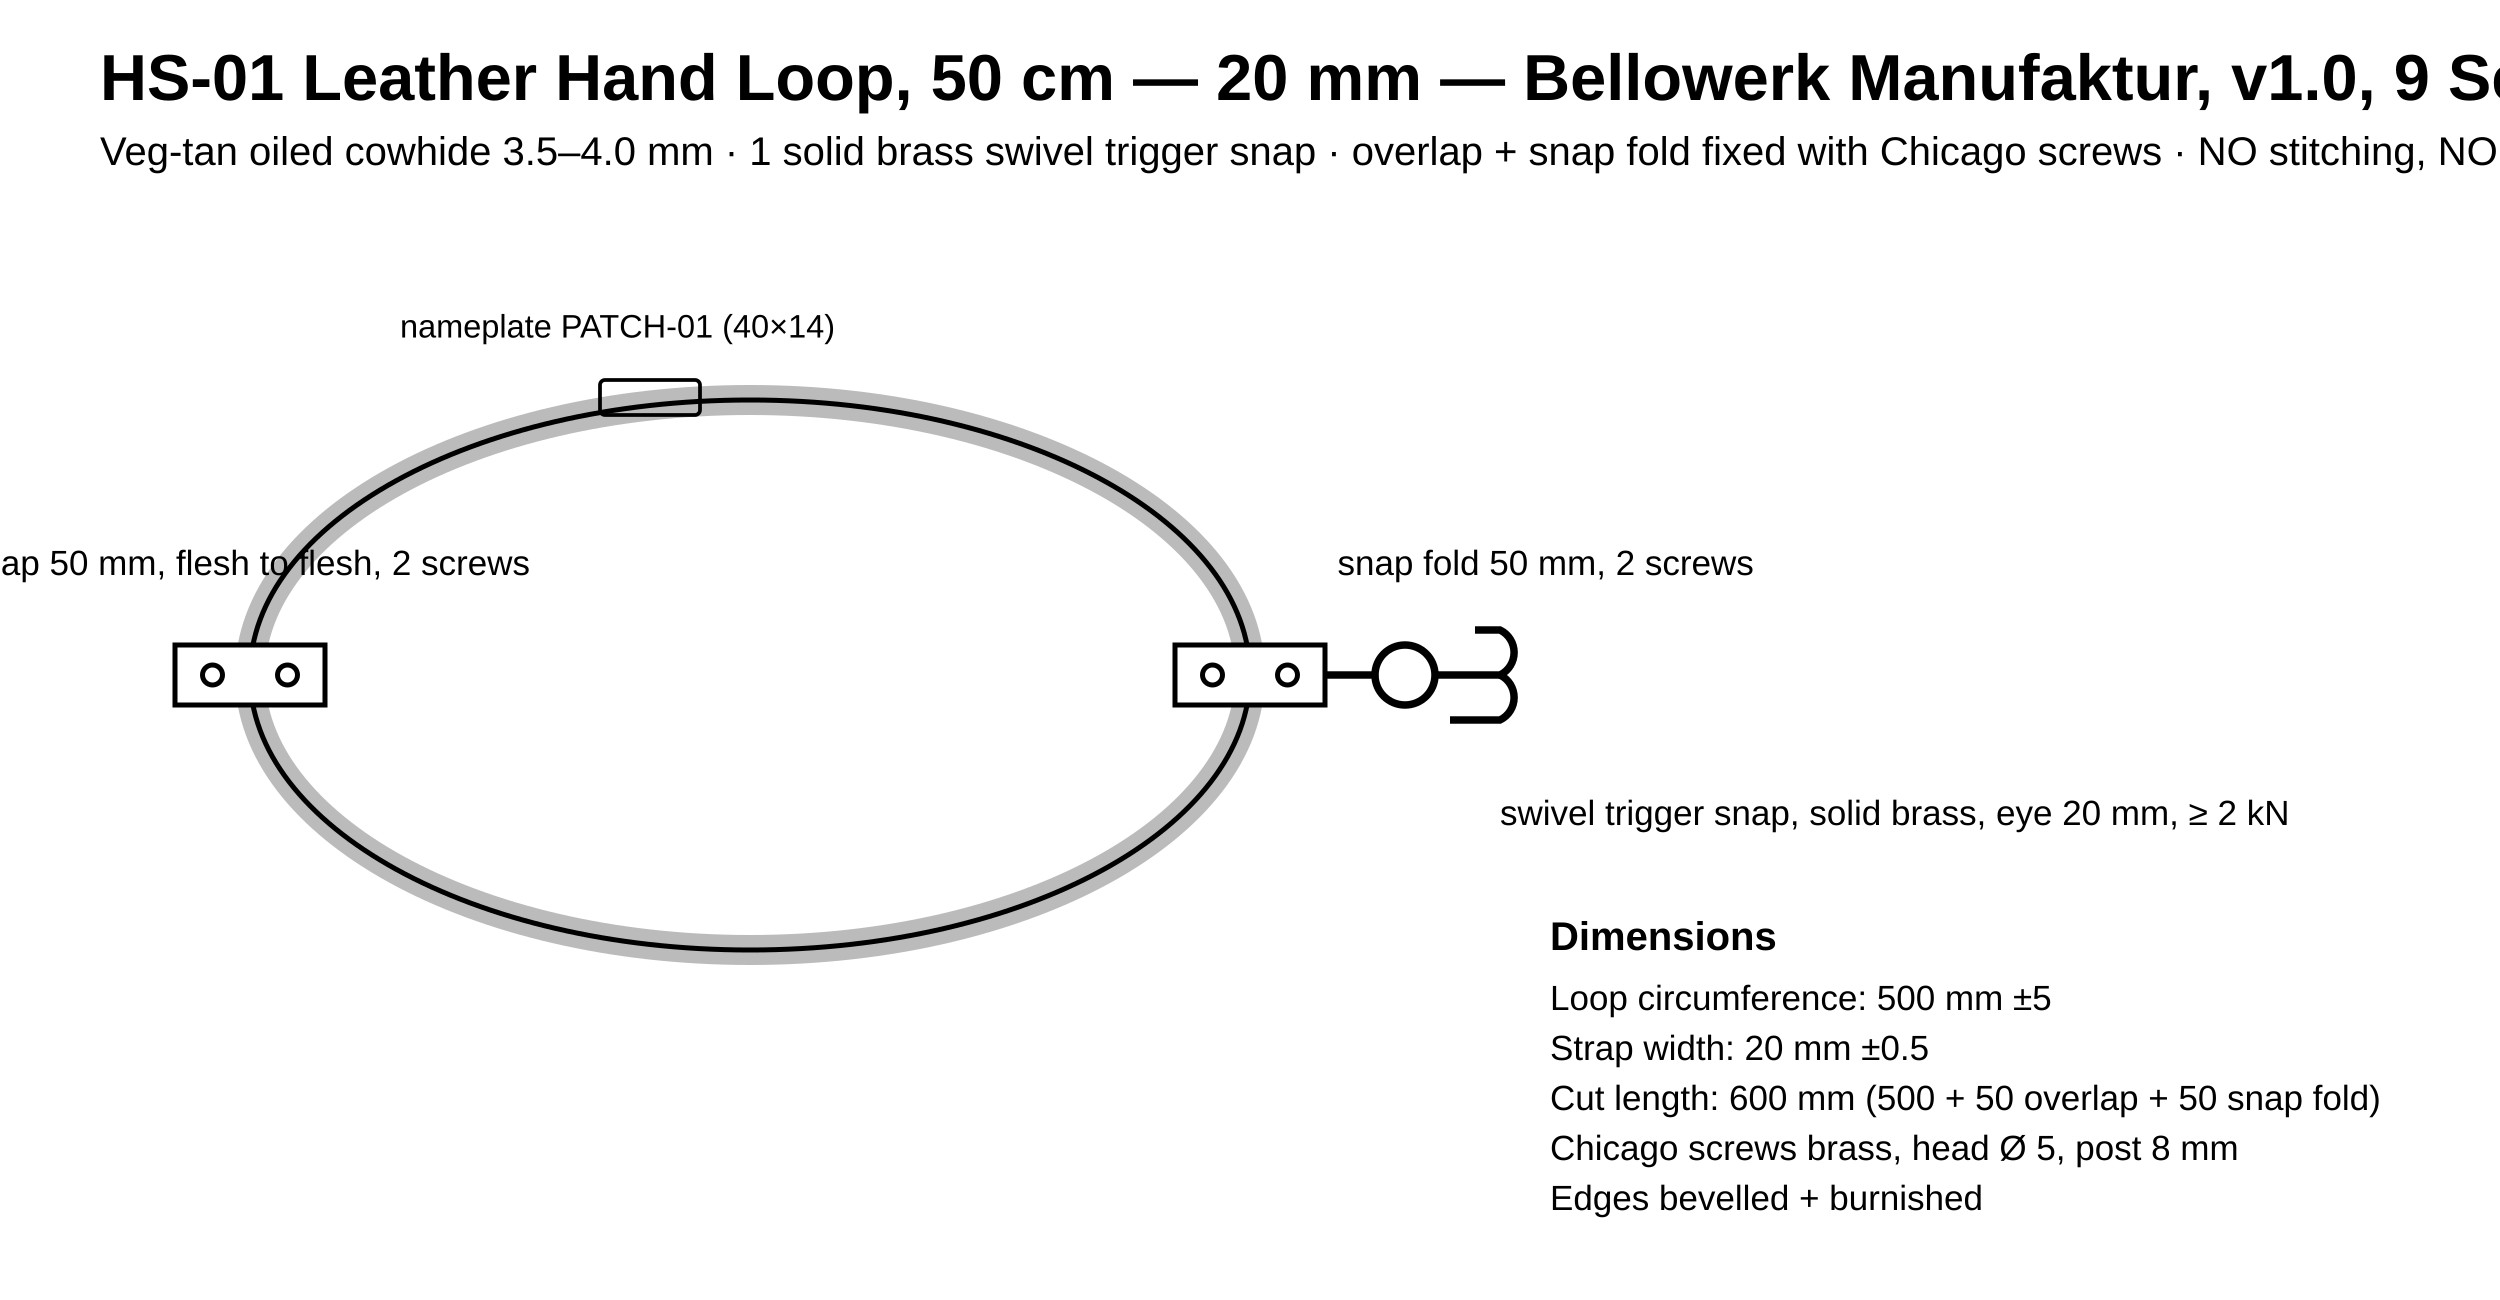
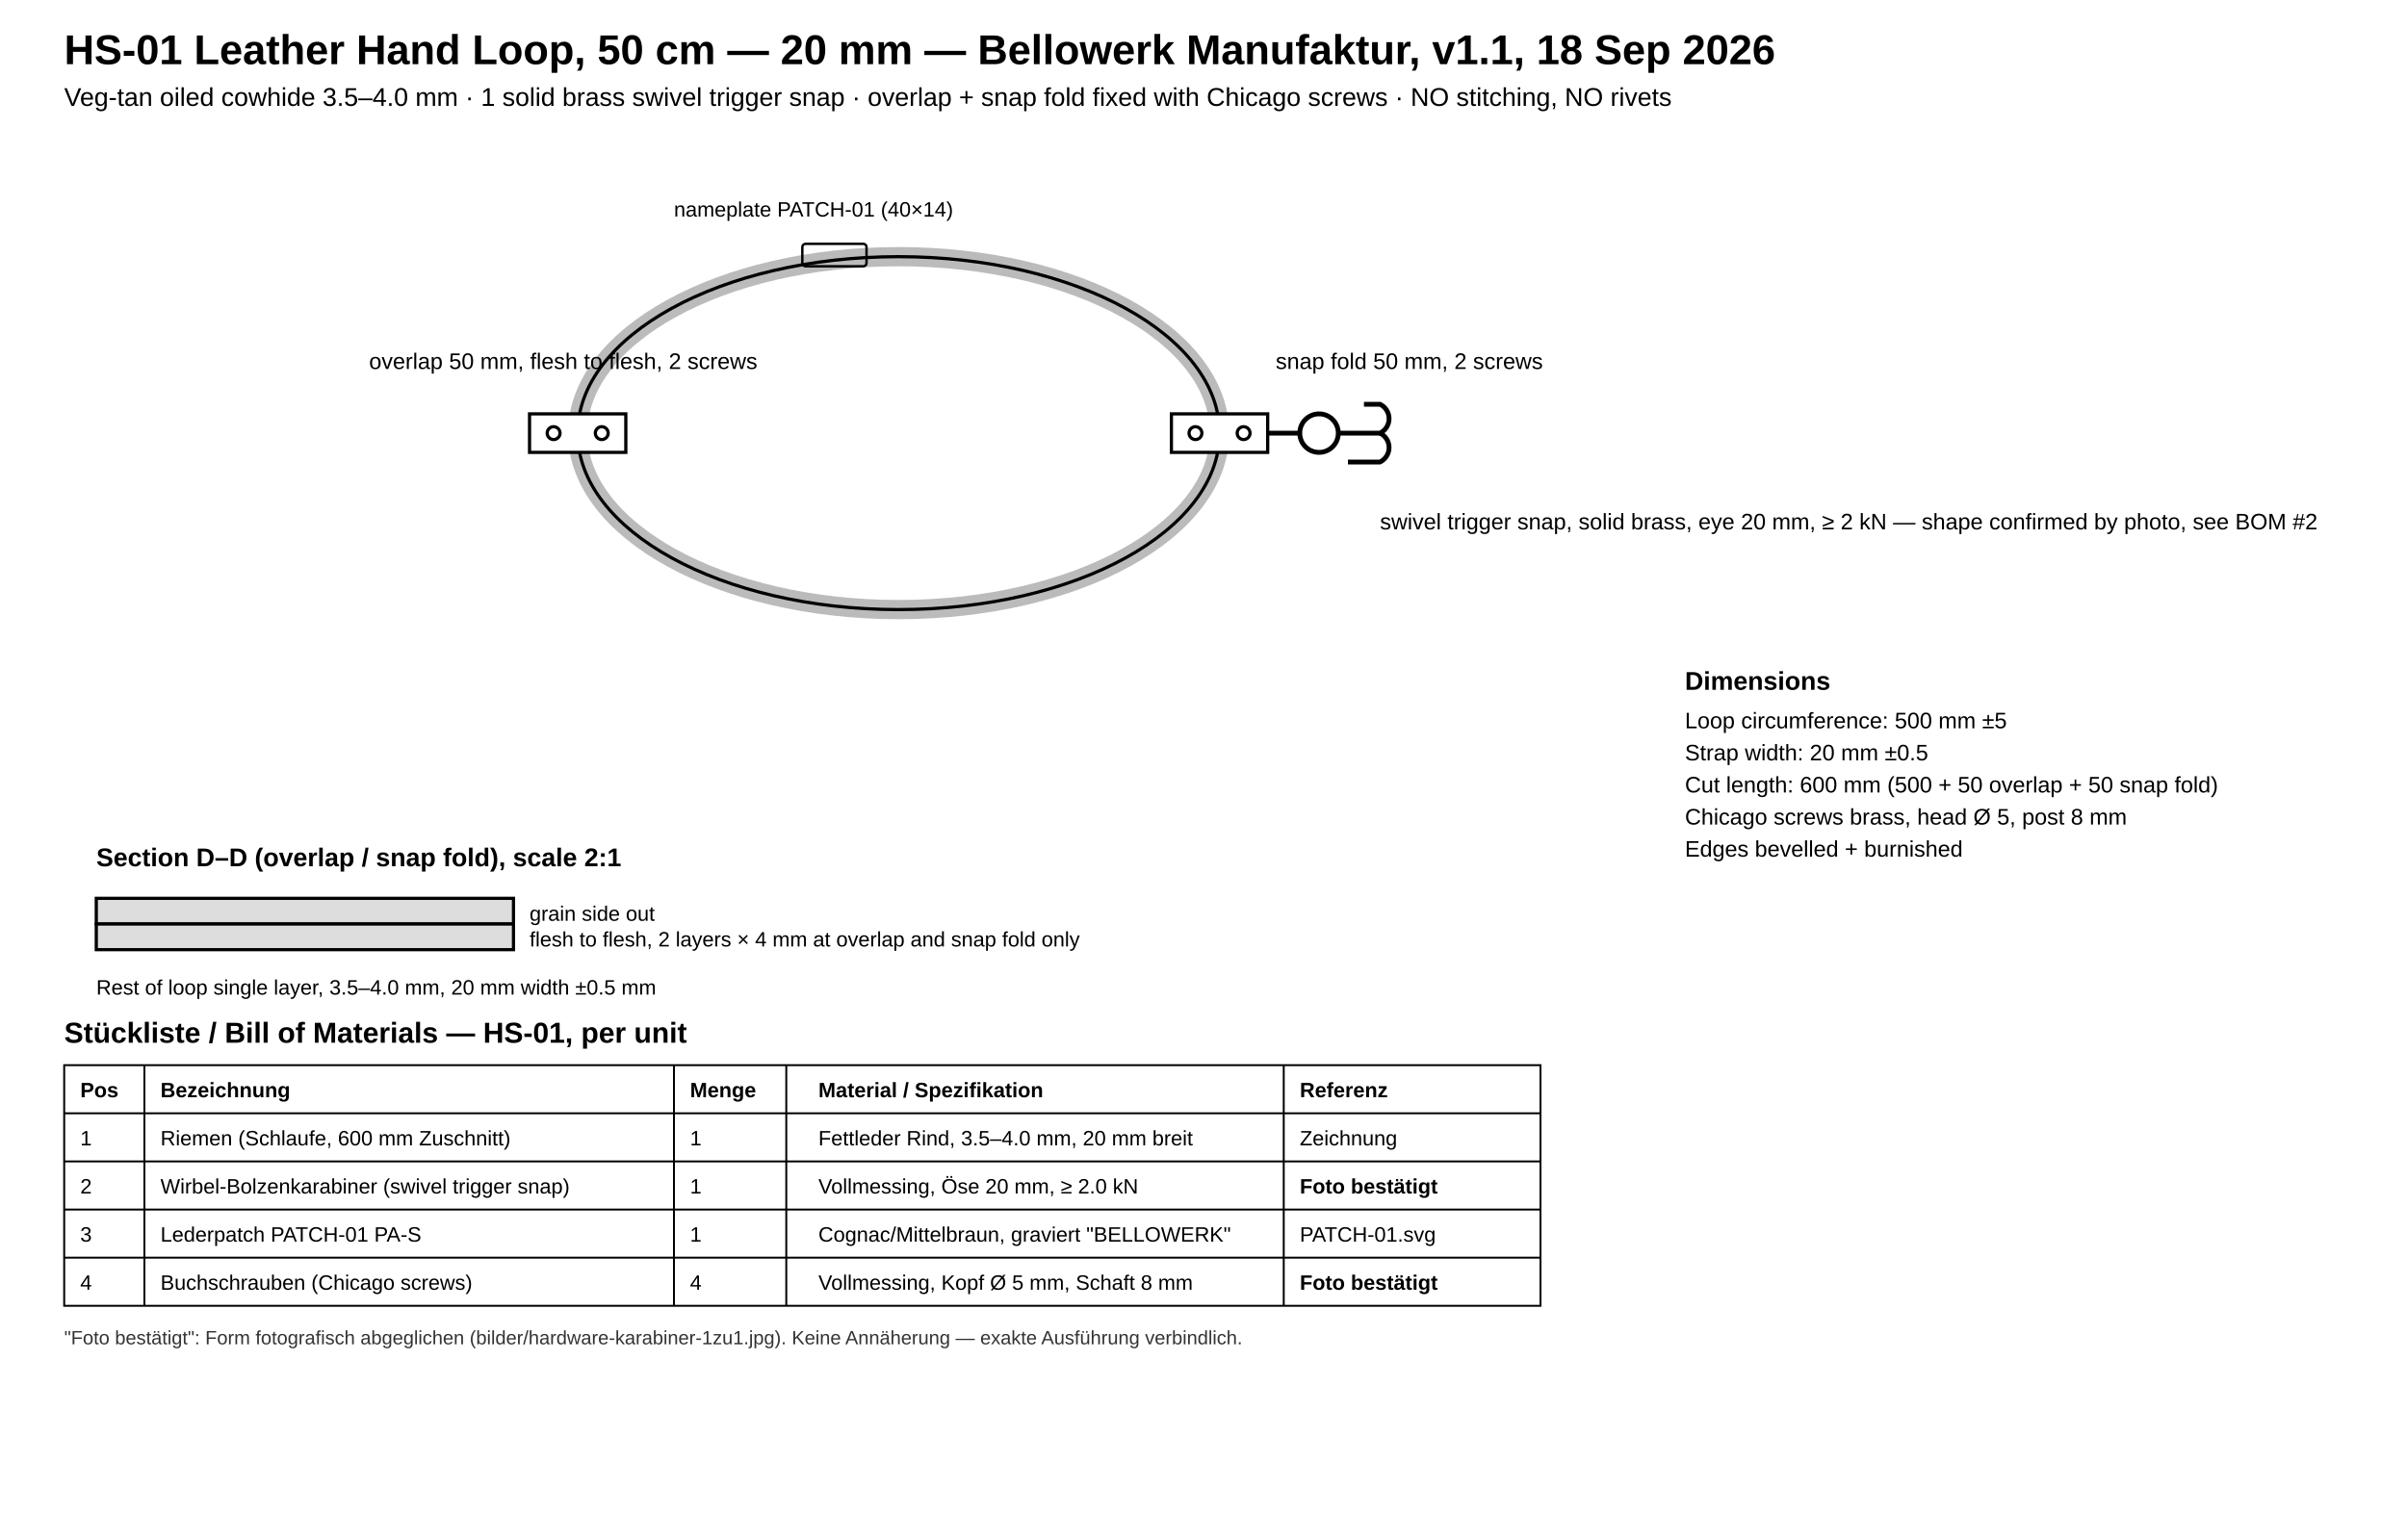
- <svg xmlns="http://www.w3.org/2000/svg" width="1000" height="520" viewBox="0 0 1000 520" font-family="Arial, Helvetica, sans-serif" font-size="16" fill="none" stroke="#000" stroke-width="2">
-   <rect x="0" y="0" width="1000" height="520" fill="#fff" stroke="none" />
-   <text x="40" y="40" font-size="26" font-weight="bold" fill="#000" stroke="none">HS-01 Leather Hand Loop, 50 cm — 20 mm — Bellowerk Manufaktur, v1.0, 9 Sep 2026</text>
+ <svg xmlns="http://www.w3.org/2000/svg" width="1500" height="960" viewBox="0 0 1500 960" font-family="Arial, Helvetica, sans-serif" font-size="16" fill="none" stroke="#000" stroke-width="2">
+   <rect x="0" y="0" width="1500" height="960" fill="#fff" stroke="none" />
+   <text x="40" y="40" font-size="26" font-weight="bold" fill="#000" stroke="none">HS-01 Leather Hand Loop, 50 cm — 20 mm — Bellowerk Manufaktur, v1.1, 18 Sep 2026</text>
  <text x="40" y="66" fill="#000" stroke="none">Veg-tan oiled cowhide 3.5–4.0 mm · 1 solid brass swivel trigger snap · overlap + snap fold fixed with Chicago screws · NO stitching, NO rivets</text>
-   <g transform="translate(300,270)">
+   <g transform="translate(560,270)">
    <ellipse cx="0" cy="0" rx="200" ry="110" stroke-width="12" stroke="#bbb" />
    <ellipse cx="0" cy="0" rx="200" ry="110" stroke-width="2" />
    <g transform="translate(200,0)">
      <rect x="-30" y="-12" width="60" height="24" fill="#fff" stroke="#000" />
      <circle cx="-15" cy="0" r="4" />
      <circle cx="15" cy="0" r="4" />
      <path d="M 30 0 H 50 A 12 12 0 1 0 74 0 A 12 12 0 1 0 50 0" stroke-width="3" />
      <path d="M 74 0 H 100 A 10 10 0 0 0 100 -18 L 90 -18" stroke-width="3" />
      <path d="M 100 0 A 10 10 0 0 1 100 18 L 80 18" stroke-width="3" />
    </g>
    <text x="235" y="-40" fill="#000" stroke="none" font-size="14">snap fold 50 mm, 2 screws</text>
-     <text x="300" y="60" fill="#000" stroke="none" font-size="14">swivel trigger snap, solid brass, eye 20 mm, ≥ 2 kN</text>
+     <text x="300" y="60" fill="#000" stroke="none" font-size="14">swivel trigger snap, solid brass, eye 20 mm, ≥ 2 kN — shape confirmed by photo, see BOM #2</text>
    <g transform="translate(-200,0)">
      <rect x="-30" y="-12" width="60" height="24" fill="#fff" stroke="#000" />
      <circle cx="-15" cy="0" r="4" />
      <circle cx="15" cy="0" r="4" />
    </g>
    <text x="-330" y="-40" fill="#000" stroke="none" font-size="14">overlap 50 mm, flesh to flesh, 2 screws</text>
    <rect x="-60" y="-118" width="40" height="14" rx="2" stroke-width="1.5" />
    <text x="-140" y="-135" fill="#000" stroke="none" font-size="13">nameplate PATCH-01 (40×14)</text>
  </g>
-   <g transform="translate(620,380)">
+   <g transform="translate(1050,430)">
    <text x="0" y="0" fill="#000" stroke="none" font-weight="bold">Dimensions</text>
    <text x="0" y="24" fill="#000" stroke="none" font-size="14">Loop circumference: 500 mm ±5</text>
    <text x="0" y="44" fill="#000" stroke="none" font-size="14">Strap width: 20 mm ±0.5</text>
    <text x="0" y="64" fill="#000" stroke="none" font-size="14">Cut length: 600 mm (500 + 50 overlap + 50 snap fold)</text>
    <text x="0" y="84" fill="#000" stroke="none" font-size="14">Chicago screws brass, head Ø 5, post 8 mm</text>
    <text x="0" y="104" fill="#000" stroke="none" font-size="14">Edges bevelled + burnished</text>
  </g>
+   <g transform="translate(60,540)">
+     <text x="0" y="0" fill="#000" stroke="none" font-weight="bold">Section D–D (overlap / snap fold), scale 2:1</text>
+     <rect x="0" y="20" width="260" height="16" fill="#ddd" />
+     <rect x="0" y="36" width="260" height="16" fill="#ddd" />
+     <text x="270" y="34" fill="#000" stroke="none" font-size="13">grain side out</text>
+     <text x="270" y="50" fill="#000" stroke="none" font-size="13">flesh to flesh, 2 layers × 4 mm at overlap and snap fold only</text>
+     <text x="0" y="80" fill="#000" stroke="none" font-size="13">Rest of loop single layer, 3.5–4.0 mm, 20 mm width ±0.5 mm</text>
+   </g>
+   <g transform="translate(40,650)">
+     <text x="0" y="0" font-size="18" font-weight="bold" fill="#000" stroke="none">Stückliste / Bill of Materials — HS-01, per unit</text>
+     <g stroke="#000" stroke-width="1.2">
+       <rect x="0" y="14" width="920" height="150" fill="none" />
+       <line x1="0" y1="44" x2="920" y2="44" />
+       <line x1="50" y1="14" x2="50" y2="164" />
+       <line x1="380" y1="14" x2="380" y2="164" />
+       <line x1="450" y1="14" x2="450" y2="164" />
+       <line x1="760" y1="14" x2="760" y2="164" />
+       <line x1="0" y1="74" x2="920" y2="74" />
+       <line x1="0" y1="104" x2="920" y2="104" />
+       <line x1="0" y1="134" x2="920" y2="134" />
+     </g>
+     <g font-size="13" fill="#000" stroke="none">
+       <text x="10" y="34" font-weight="bold">Pos</text>
+       <text x="60" y="34" font-weight="bold">Bezeichnung</text>
+       <text x="390" y="34" font-weight="bold">Menge</text>
+       <text x="470" y="34" font-weight="bold">Material / Spezifikation</text>
+       <text x="770" y="34" font-weight="bold">Referenz</text>
+       <text x="10" y="64">1</text>
+       <text x="60" y="64">Riemen (Schlaufe, 600 mm Zuschnitt)</text>
+       <text x="390" y="64">1</text>
+       <text x="470" y="64">Fettleder Rind, 3.5–4.0 mm, 20 mm breit</text>
+       <text x="770" y="64">Zeichnung</text>
+       <text x="10" y="94">2</text>
+       <text x="60" y="94">Wirbel-Bolzenkarabiner (swivel trigger snap)</text>
+       <text x="390" y="94">1</text>
+       <text x="470" y="94">Vollmessing, Öse 20 mm, ≥ 2.0 kN</text>
+       <text x="770" y="94" font-weight="bold">Foto bestätigt</text>
+       <text x="10" y="124">3</text>
+       <text x="60" y="124">Lederpatch PATCH-01 PA-S</text>
+       <text x="390" y="124">1</text>
+       <text x="470" y="124">Cognac/Mittelbraun, graviert "BELLOWERK"</text>
+       <text x="770" y="124">PATCH-01.svg</text>
+       <text x="10" y="154">4</text>
+       <text x="60" y="154">Buchschrauben (Chicago screws)</text>
+       <text x="390" y="154">4</text>
+       <text x="470" y="154">Vollmessing, Kopf Ø 5 mm, Schaft 8 mm</text>
+       <text x="770" y="154" font-weight="bold">Foto bestätigt</text>
+     </g>
+     <text x="0" y="188" font-size="12" fill="#333" stroke="none">"Foto bestätigt": Form fotografisch abgeglichen (bilder/hardware-karabiner-1zu1.jpg). Keine Annäherung — exakte Ausführung verbindlich.</text>
+   </g>
</svg>
